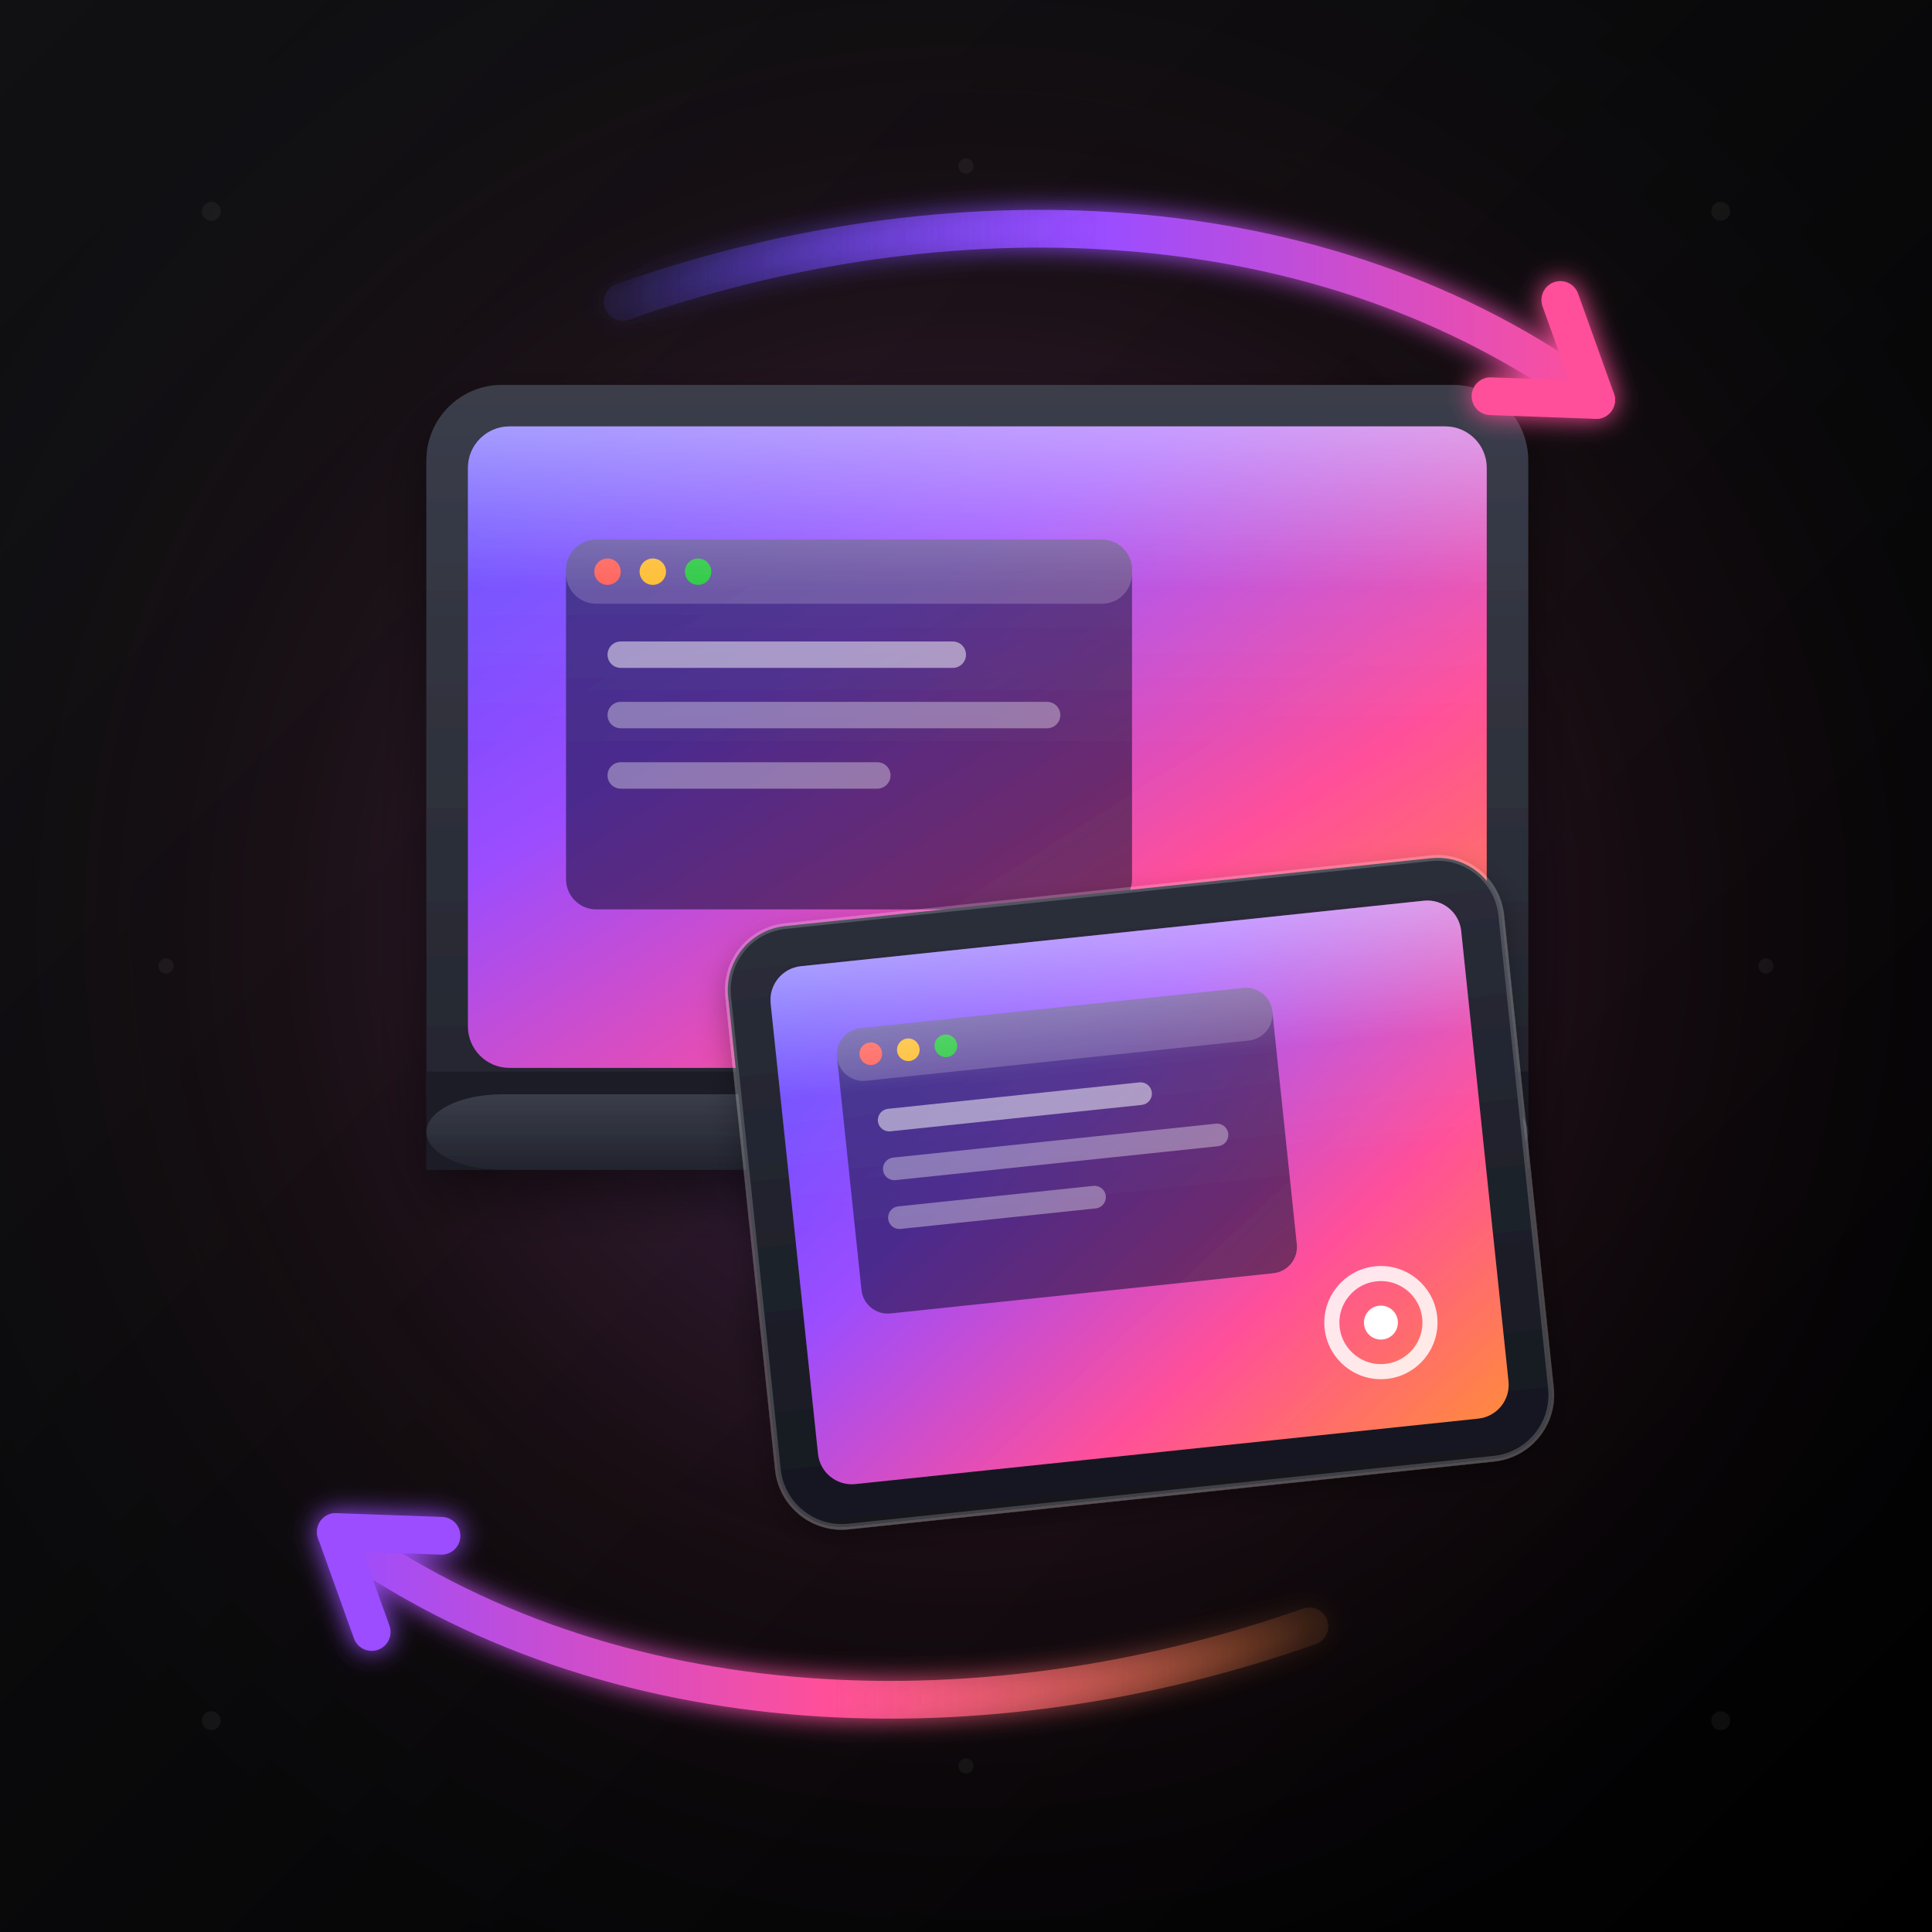
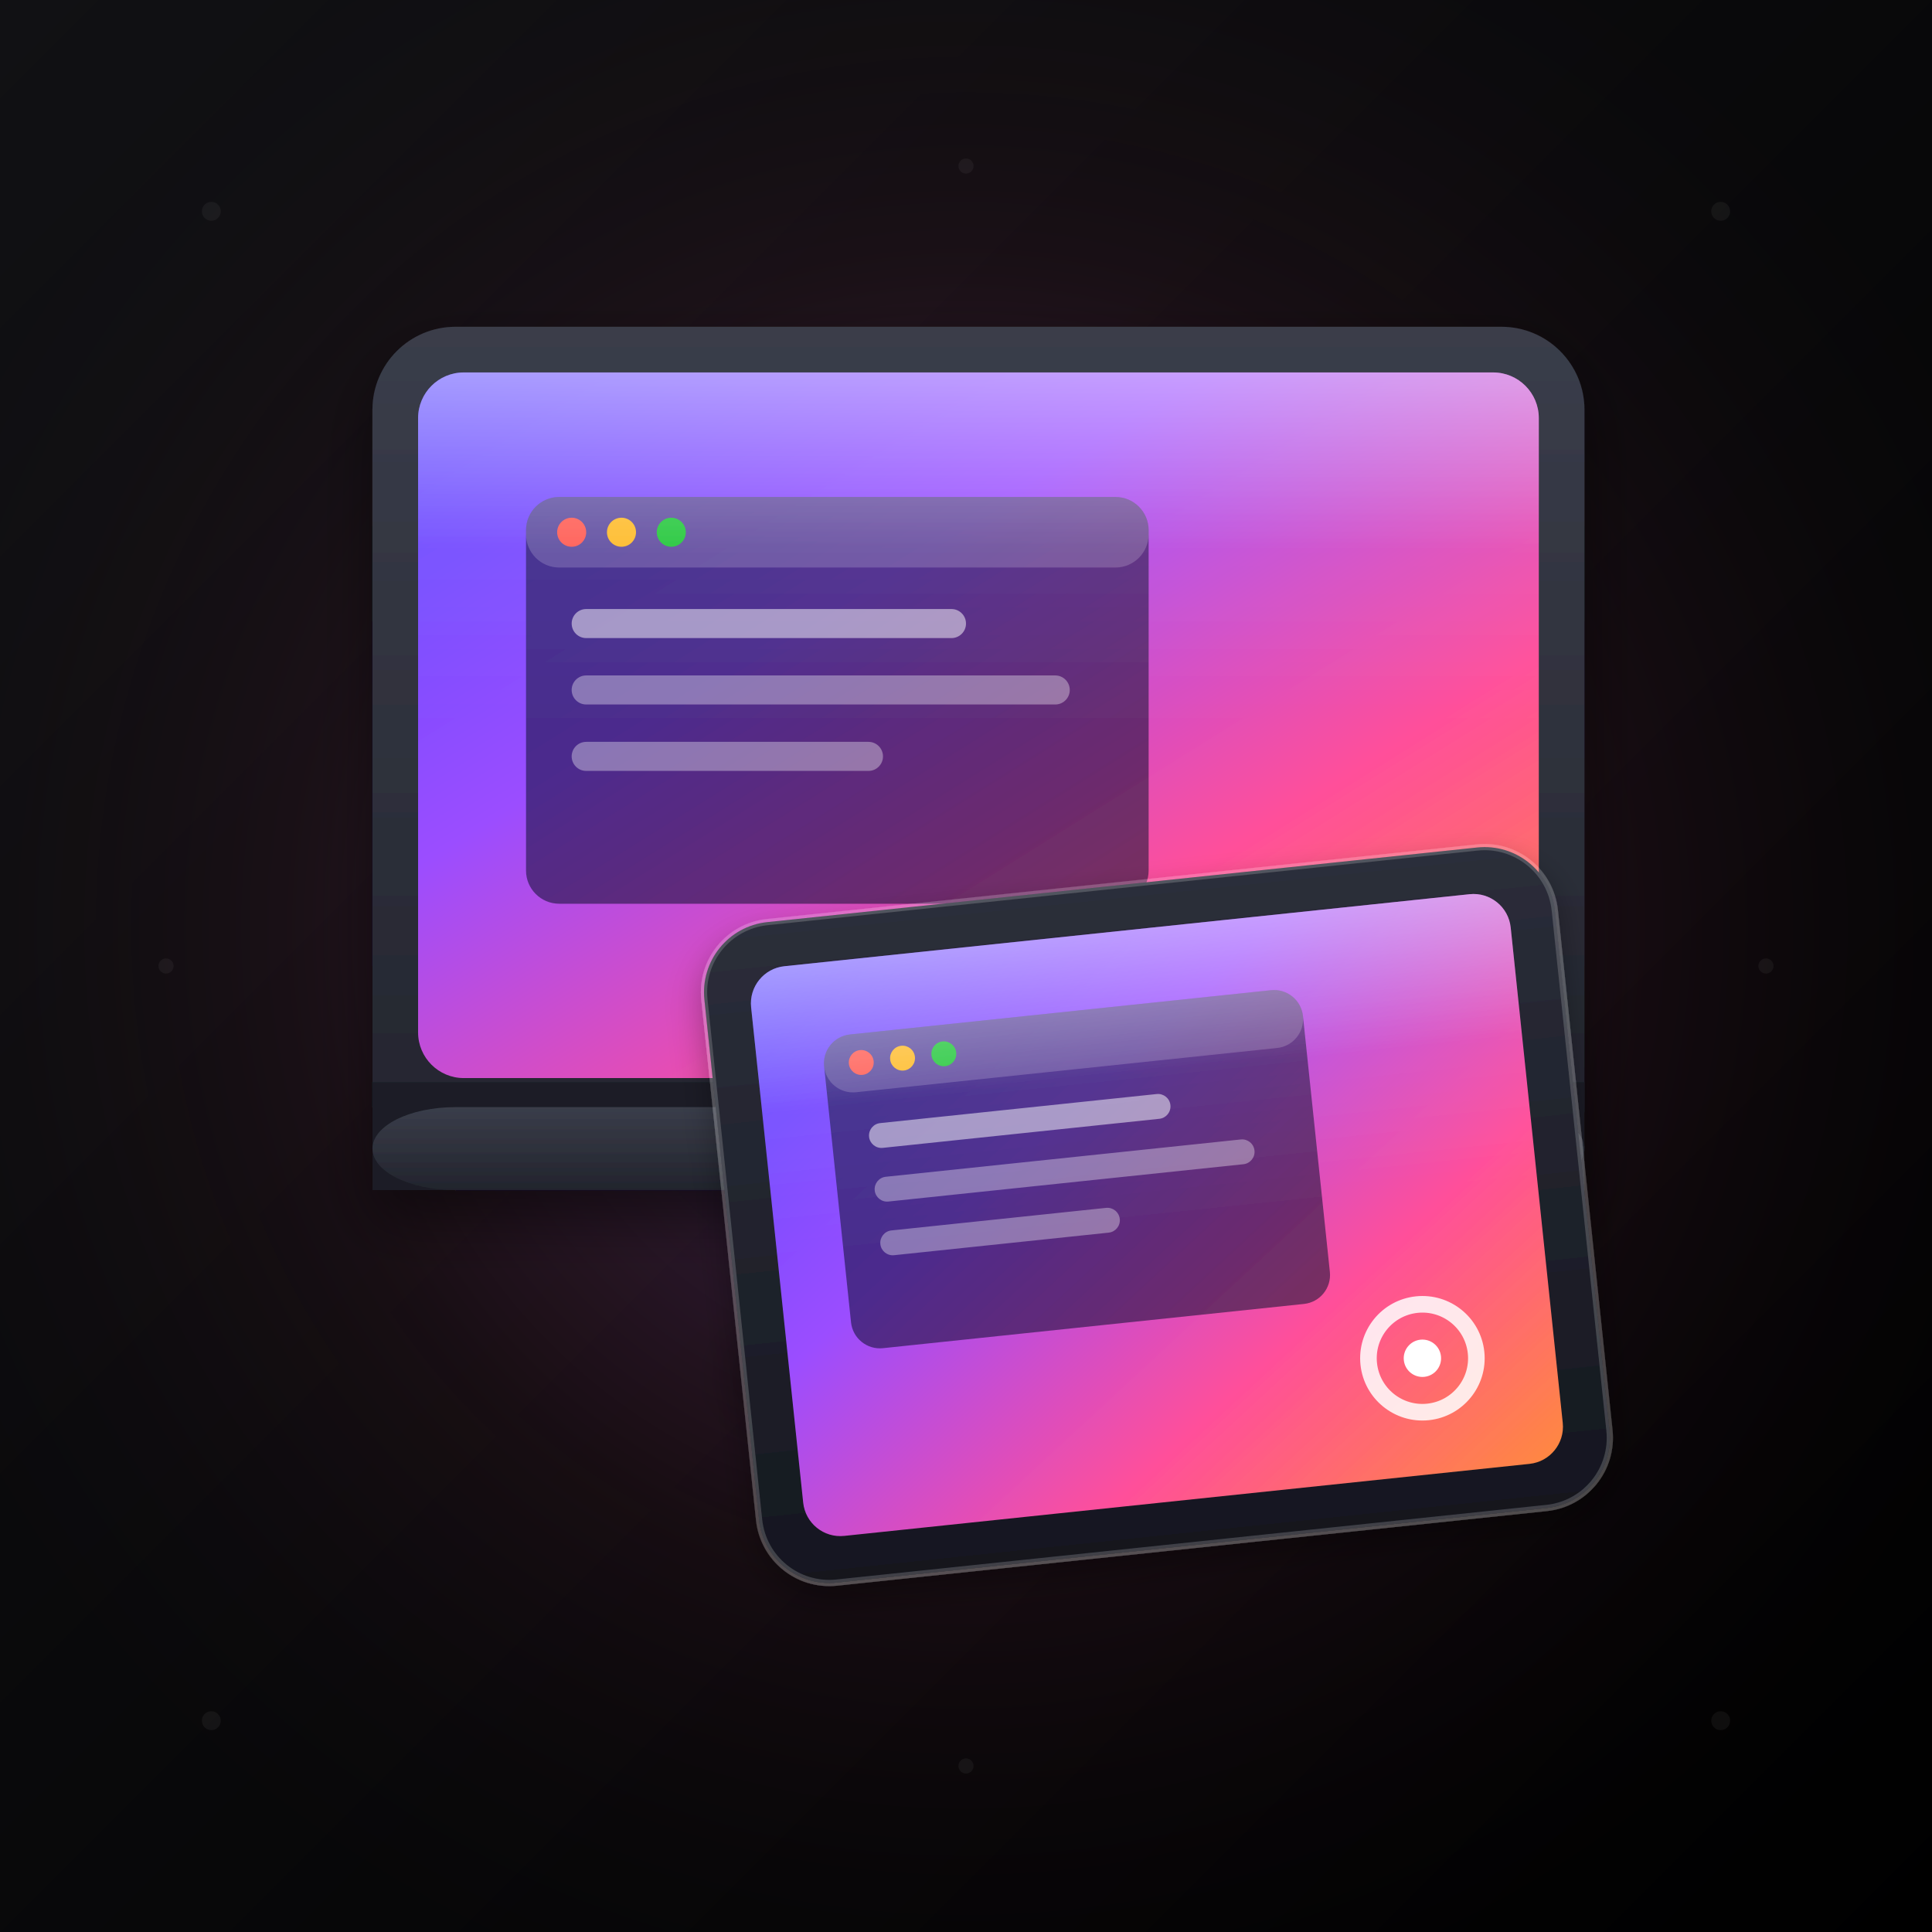
<svg xmlns="http://www.w3.org/2000/svg" width="1024" height="1024" viewBox="0 0 1024 1024">
  <defs>
    <linearGradient id="bg" x1="0" y1="0" x2="1" y2="1">
      <stop offset="0" stop-color="#111114" />
      <stop offset="1" stop-color="#000000" />
    </linearGradient>
    <radialGradient id="glow" cx="0.5" cy="0.48" r="0.62">
      <stop offset="0" stop-color="#7a5cff" stop-opacity="0.32" />
      <stop offset="0.55" stop-color="#ff5fa2" stop-opacity="0.06" />
      <stop offset="1" stop-color="#000000" stop-opacity="0" />
    </radialGradient>
    <linearGradient id="metal" x1="0" y1="0" x2="0" y2="1">
      <stop offset="0" stop-color="#3a3d4a" />
      <stop offset="1" stop-color="#22242d" />
    </linearGradient>
    <linearGradient id="metalDark" x1="0" y1="0" x2="0" y2="1">
      <stop offset="0" stop-color="#2b2e3a" />
      <stop offset="1" stop-color="#15171f" />
    </linearGradient>
    <linearGradient id="screenMac" x1="0" y1="0" x2="1" y2="1">
      <stop offset="0" stop-color="#5b4bff" />
      <stop offset="0.35" stop-color="#9b4dff" />
      <stop offset="0.7" stop-color="#ff4f9a" />
      <stop offset="1" stop-color="#ff8a3d" />
    </linearGradient>
    <linearGradient id="screenPad" x1="0" y1="0" x2="1" y2="1">
      <stop offset="0" stop-color="#5b4bff" />
      <stop offset="0.35" stop-color="#9b4dff" />
      <stop offset="0.7" stop-color="#ff4f9a" />
      <stop offset="1" stop-color="#ff8a3d" />
    </linearGradient>
    <linearGradient id="gloss" x1="0" y1="0" x2="0" y2="1">
      <stop offset="0" stop-color="#ffffff" stop-opacity="0.45" />
      <stop offset="0.5" stop-color="#ffffff" stop-opacity="0.05" />
      <stop offset="1" stop-color="#ffffff" stop-opacity="0" />
    </linearGradient>
-     <linearGradient id="arrowA" x1="0" y1="0" x2="1" y2="0">
-       <stop offset="0" stop-color="#5b4bff" stop-opacity="0.1" />
-       <stop offset="0.5" stop-color="#9b4dff" />
-       <stop offset="1" stop-color="#ff4f9a" />
-     </linearGradient>
-     <linearGradient id="arrowB" x1="1" y1="0" x2="0" y2="0">
-       <stop offset="0" stop-color="#ff8a3d" stop-opacity="0.1" />
-       <stop offset="0.5" stop-color="#ff4f9a" />
-       <stop offset="1" stop-color="#9b4dff" />
-     </linearGradient>
    <filter id="shadow" x="-20%" y="-20%" width="140%" height="150%">
      <feDropShadow dx="0" dy="14" stdDeviation="14" flood-color="#000000" flood-opacity="0.45" />
    </filter>
    <filter id="soft" x="-20%" y="-20%" width="140%" height="150%">
      <feDropShadow dx="0" dy="6" stdDeviation="8" flood-color="#000000" flood-opacity="0.35" />
-     </filter>
-     <filter id="arrowGlow" x="-20%" y="-40%" width="140%" height="180%">
-       <feGaussianBlur stdDeviation="7" result="b" />
-       <feMerge>
-         <feMergeNode in="b" />
-         <feMergeNode in="SourceGraphic" />
-       </feMerge>
    </filter>
    <clipPath id="macScreen">
      <rect x="248" y="226" width="540" height="340" rx="22" />
    </clipPath>
    <clipPath id="padScreen">
      <rect x="386" y="470" width="368" height="276" rx="18" />
    </clipPath>
  </defs>
  <g id="background">
    <rect width="1024" height="1024" fill="url(#bg)" />
    <rect width="1024" height="1024" fill="url(#glow)" />
    <g fill="#ffffff" fill-opacity="0.05">
      <circle cx="112" cy="112" r="5" />
      <circle cx="912" cy="112" r="5" />
      <circle cx="112" cy="912" r="5" />
      <circle cx="912" cy="912" r="5" />
      <circle cx="512" cy="88" r="4" />
      <circle cx="512" cy="936" r="4" />
      <circle cx="88" cy="512" r="4" />
      <circle cx="936" cy="512" r="4" />
    </g>
  </g>
-   <g id="mac" filter="url(#shadow)">
-     <path d="M470 616 L554 616 L574 690 L450 690 Z" fill="url(#metalDark)" />
-     <rect x="404" y="686" width="216" height="22" rx="11" fill="url(#metal)" />
-     <rect x="226" y="204" width="584" height="416" rx="40" fill="url(#metal)" />
-     <rect x="226" y="568" width="584" height="52" rx="0" fill="#1b1d25" />
-     <rect x="226" y="580" width="584" height="40" rx="40" fill="url(#metal)" />
-     <rect x="248" y="226" width="540" height="340" rx="22" fill="url(#screenMac)" />
-     <g clip-path="url(#macScreen)">
-       <rect x="300" y="286" width="300" height="196" rx="16" fill="#0d1230" fill-opacity="0.55" />
-       <rect x="300" y="286" width="300" height="34" rx="16" fill="#ffffff" fill-opacity="0.18" />
-       <circle cx="322" cy="303" r="7" fill="#ff5f57" />
-       <circle cx="346" cy="303" r="7" fill="#febc2e" />
-       <circle cx="370" cy="303" r="7" fill="#28c840" />
-       <rect x="322" y="340" width="190" height="14" rx="7" fill="#ffffff" fill-opacity="0.5" />
-       <rect x="322" y="372" width="240" height="14" rx="7" fill="#ffffff" fill-opacity="0.35" />
-       <rect x="322" y="404" width="150" height="14" rx="7" fill="#ffffff" fill-opacity="0.35" />
-       <rect x="248" y="226" width="540" height="170" fill="url(#gloss)" />
+   <g id="scene" transform="translate(512 512) scale(1.1) translate(-512 -512)">
+     <g id="mac" filter="url(#shadow)">
+       <path d="M470 616 L554 616 L574 690 L450 690 Z" fill="url(#metalDark)" />
+       <rect x="404" y="686" width="216" height="22" rx="11" fill="url(#metal)" />
+       <rect x="226" y="204" width="584" height="416" rx="40" fill="url(#metal)" />
+       <rect x="226" y="568" width="584" height="52" rx="0" fill="#1b1d25" />
+       <rect x="226" y="580" width="584" height="40" rx="40" fill="url(#metal)" />
+       <rect x="248" y="226" width="540" height="340" rx="22" fill="url(#screenMac)" />
+       <g clip-path="url(#macScreen)">
+         <rect x="300" y="286" width="300" height="196" rx="16" fill="#0d1230" fill-opacity="0.55" />
+         <rect x="300" y="286" width="300" height="34" rx="16" fill="#ffffff" fill-opacity="0.18" />
+         <circle cx="322" cy="303" r="7" fill="#ff5f57" />
+         <circle cx="346" cy="303" r="7" fill="#febc2e" />
+         <circle cx="370" cy="303" r="7" fill="#28c840" />
+         <rect x="322" y="340" width="190" height="14" rx="7" fill="#ffffff" fill-opacity="0.5" />
+         <rect x="322" y="372" width="240" height="14" rx="7" fill="#ffffff" fill-opacity="0.35" />
+         <rect x="322" y="404" width="150" height="14" rx="7" fill="#ffffff" fill-opacity="0.35" />
+         <rect x="248" y="226" width="540" height="170" fill="url(#gloss)" />
+       </g>
+     </g>
+     <g id="ipad" transform="translate(34 24) rotate(-6 570 608)" filter="url(#soft)">
+       <rect x="364" y="448" width="412" height="320" rx="34" fill="url(#metalDark)" />
+       <rect x="364" y="448" width="412" height="320" rx="34" fill="none" stroke="#ffffff" stroke-opacity="0.18" stroke-width="3" />
+       <rect x="386" y="470" width="368" height="276" rx="18" fill="url(#screenPad)" />
+       <g clip-path="url(#padScreen)">
+         <rect x="418" y="506" width="232" height="152" rx="14" fill="#0d1230" fill-opacity="0.55" />
+         <rect x="418" y="506" width="232" height="28" rx="14" fill="#ffffff" fill-opacity="0.18" />
+         <circle cx="436" cy="520" r="6" fill="#ff5f57" />
+         <circle cx="456" cy="520" r="6" fill="#febc2e" />
+         <circle cx="476" cy="520" r="6" fill="#28c840" />
+         <rect x="436" y="550" width="146" height="12" rx="6" fill="#ffffff" fill-opacity="0.5" />
+         <rect x="436" y="576" width="184" height="12" rx="6" fill="#ffffff" fill-opacity="0.35" />
+         <rect x="436" y="602" width="116" height="12" rx="6" fill="#ffffff" fill-opacity="0.35" />
+         <rect x="386" y="470" width="368" height="140" fill="url(#gloss)" />
+         <circle cx="690" cy="690" r="26" fill="none" stroke="#ffffff" stroke-opacity="0.85" stroke-width="8" />
+         <circle cx="690" cy="690" r="9" fill="#ffffff" />
+       </g>
    </g>
  </g>
-   <g id="ipad" transform="translate(34 24) rotate(-6 570 608)" filter="url(#soft)">
-     <rect x="364" y="448" width="412" height="320" rx="34" fill="url(#metalDark)" />
-     <rect x="364" y="448" width="412" height="320" rx="34" fill="none" stroke="#ffffff" stroke-opacity="0.18" stroke-width="3" />
-     <rect x="386" y="470" width="368" height="276" rx="18" fill="url(#screenPad)" />
-     <g clip-path="url(#padScreen)">
-       <rect x="418" y="506" width="232" height="152" rx="14" fill="#0d1230" fill-opacity="0.55" />
-       <rect x="418" y="506" width="232" height="28" rx="14" fill="#ffffff" fill-opacity="0.18" />
-       <circle cx="436" cy="520" r="6" fill="#ff5f57" />
-       <circle cx="456" cy="520" r="6" fill="#febc2e" />
-       <circle cx="476" cy="520" r="6" fill="#28c840" />
-       <rect x="436" y="550" width="146" height="12" rx="6" fill="#ffffff" fill-opacity="0.5" />
-       <rect x="436" y="576" width="184" height="12" rx="6" fill="#ffffff" fill-opacity="0.35" />
-       <rect x="436" y="602" width="116" height="12" rx="6" fill="#ffffff" fill-opacity="0.35" />
-       <rect x="386" y="470" width="368" height="140" fill="url(#gloss)" />
-       <circle cx="690" cy="690" r="26" fill="none" stroke="#ffffff" stroke-opacity="0.85" stroke-width="8" />
-       <circle cx="690" cy="690" r="9" fill="#ffffff" />
-     </g>
-   </g>
-   <g id="arrows" fill="none" stroke-linecap="round" stroke-linejoin="round" filter="url(#arrowGlow)">
-     <path d="M330 160 C 500 100, 700 104, 846 212" stroke="url(#arrowA)" stroke-width="20" />
-     <path d="M827 159 L 846 212 L 790 210" stroke="#ff4f9a" stroke-width="20" />
-     <path d="M694 862 C 524 922, 324 918, 178 812" stroke="url(#arrowB)" stroke-width="20" />
-     <path d="M197 865 L 178 812 L 234 814" stroke="#9b4dff" stroke-width="20" />
-   </g>
</svg>
